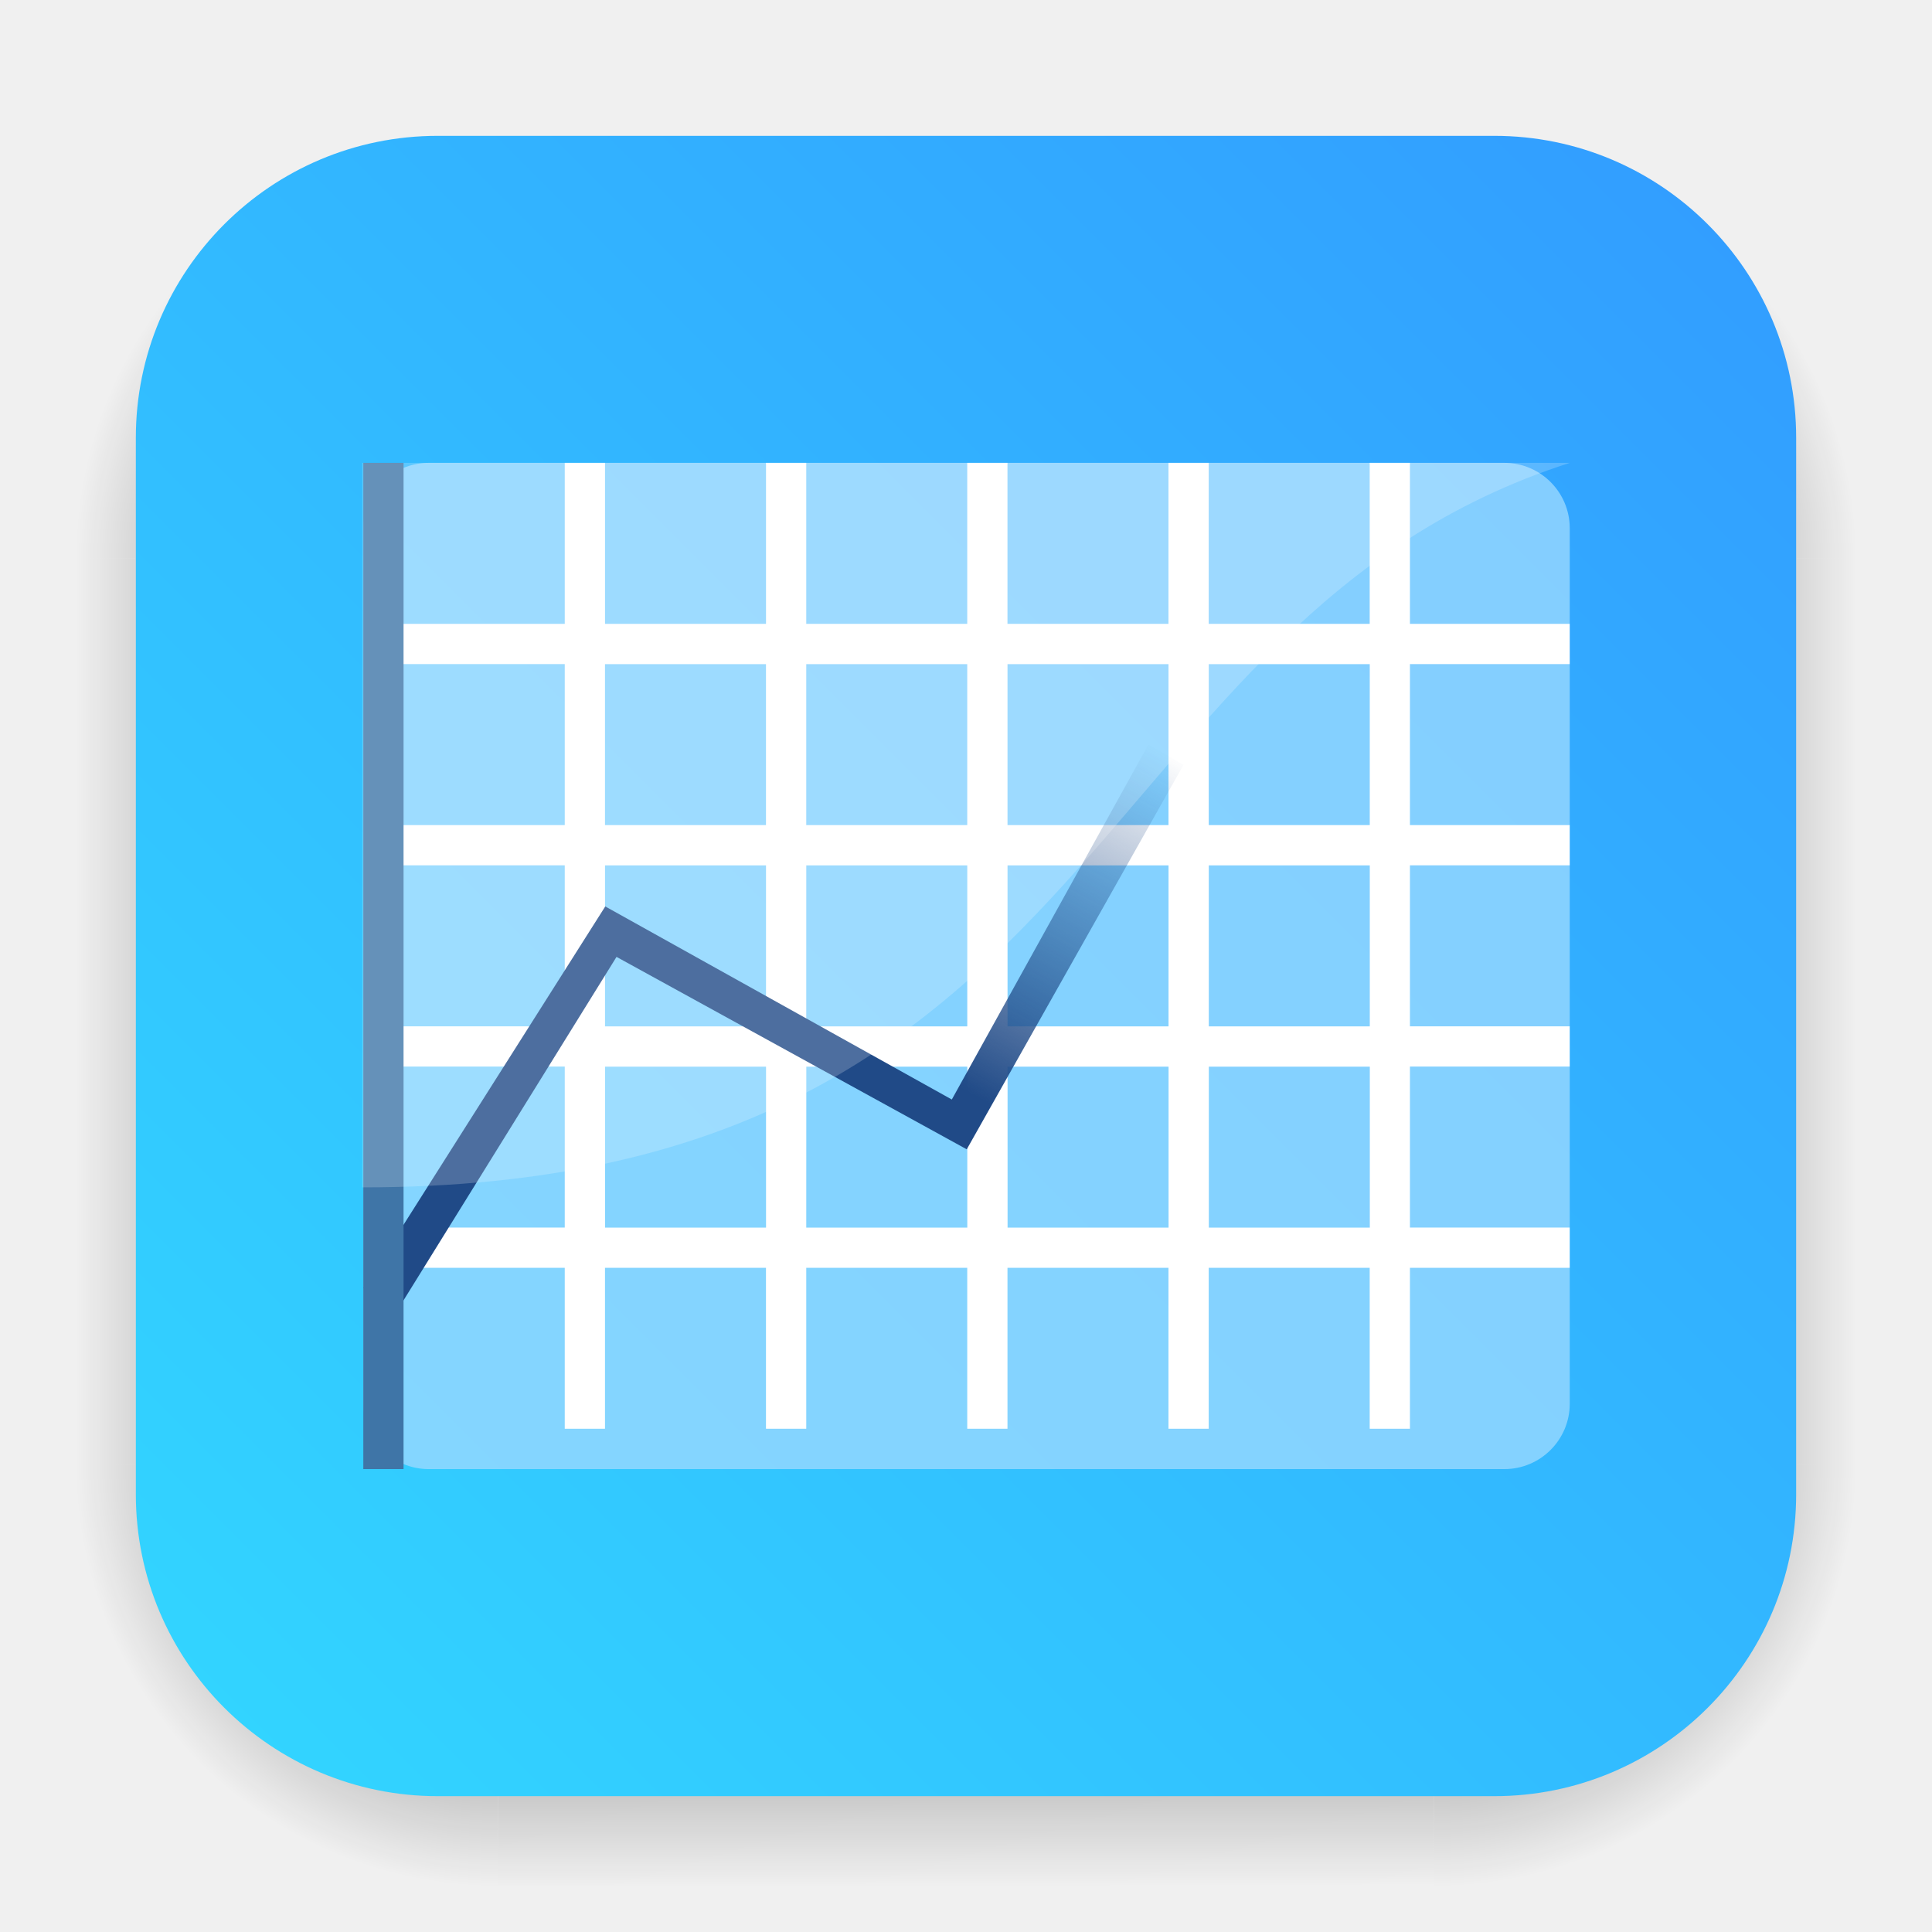
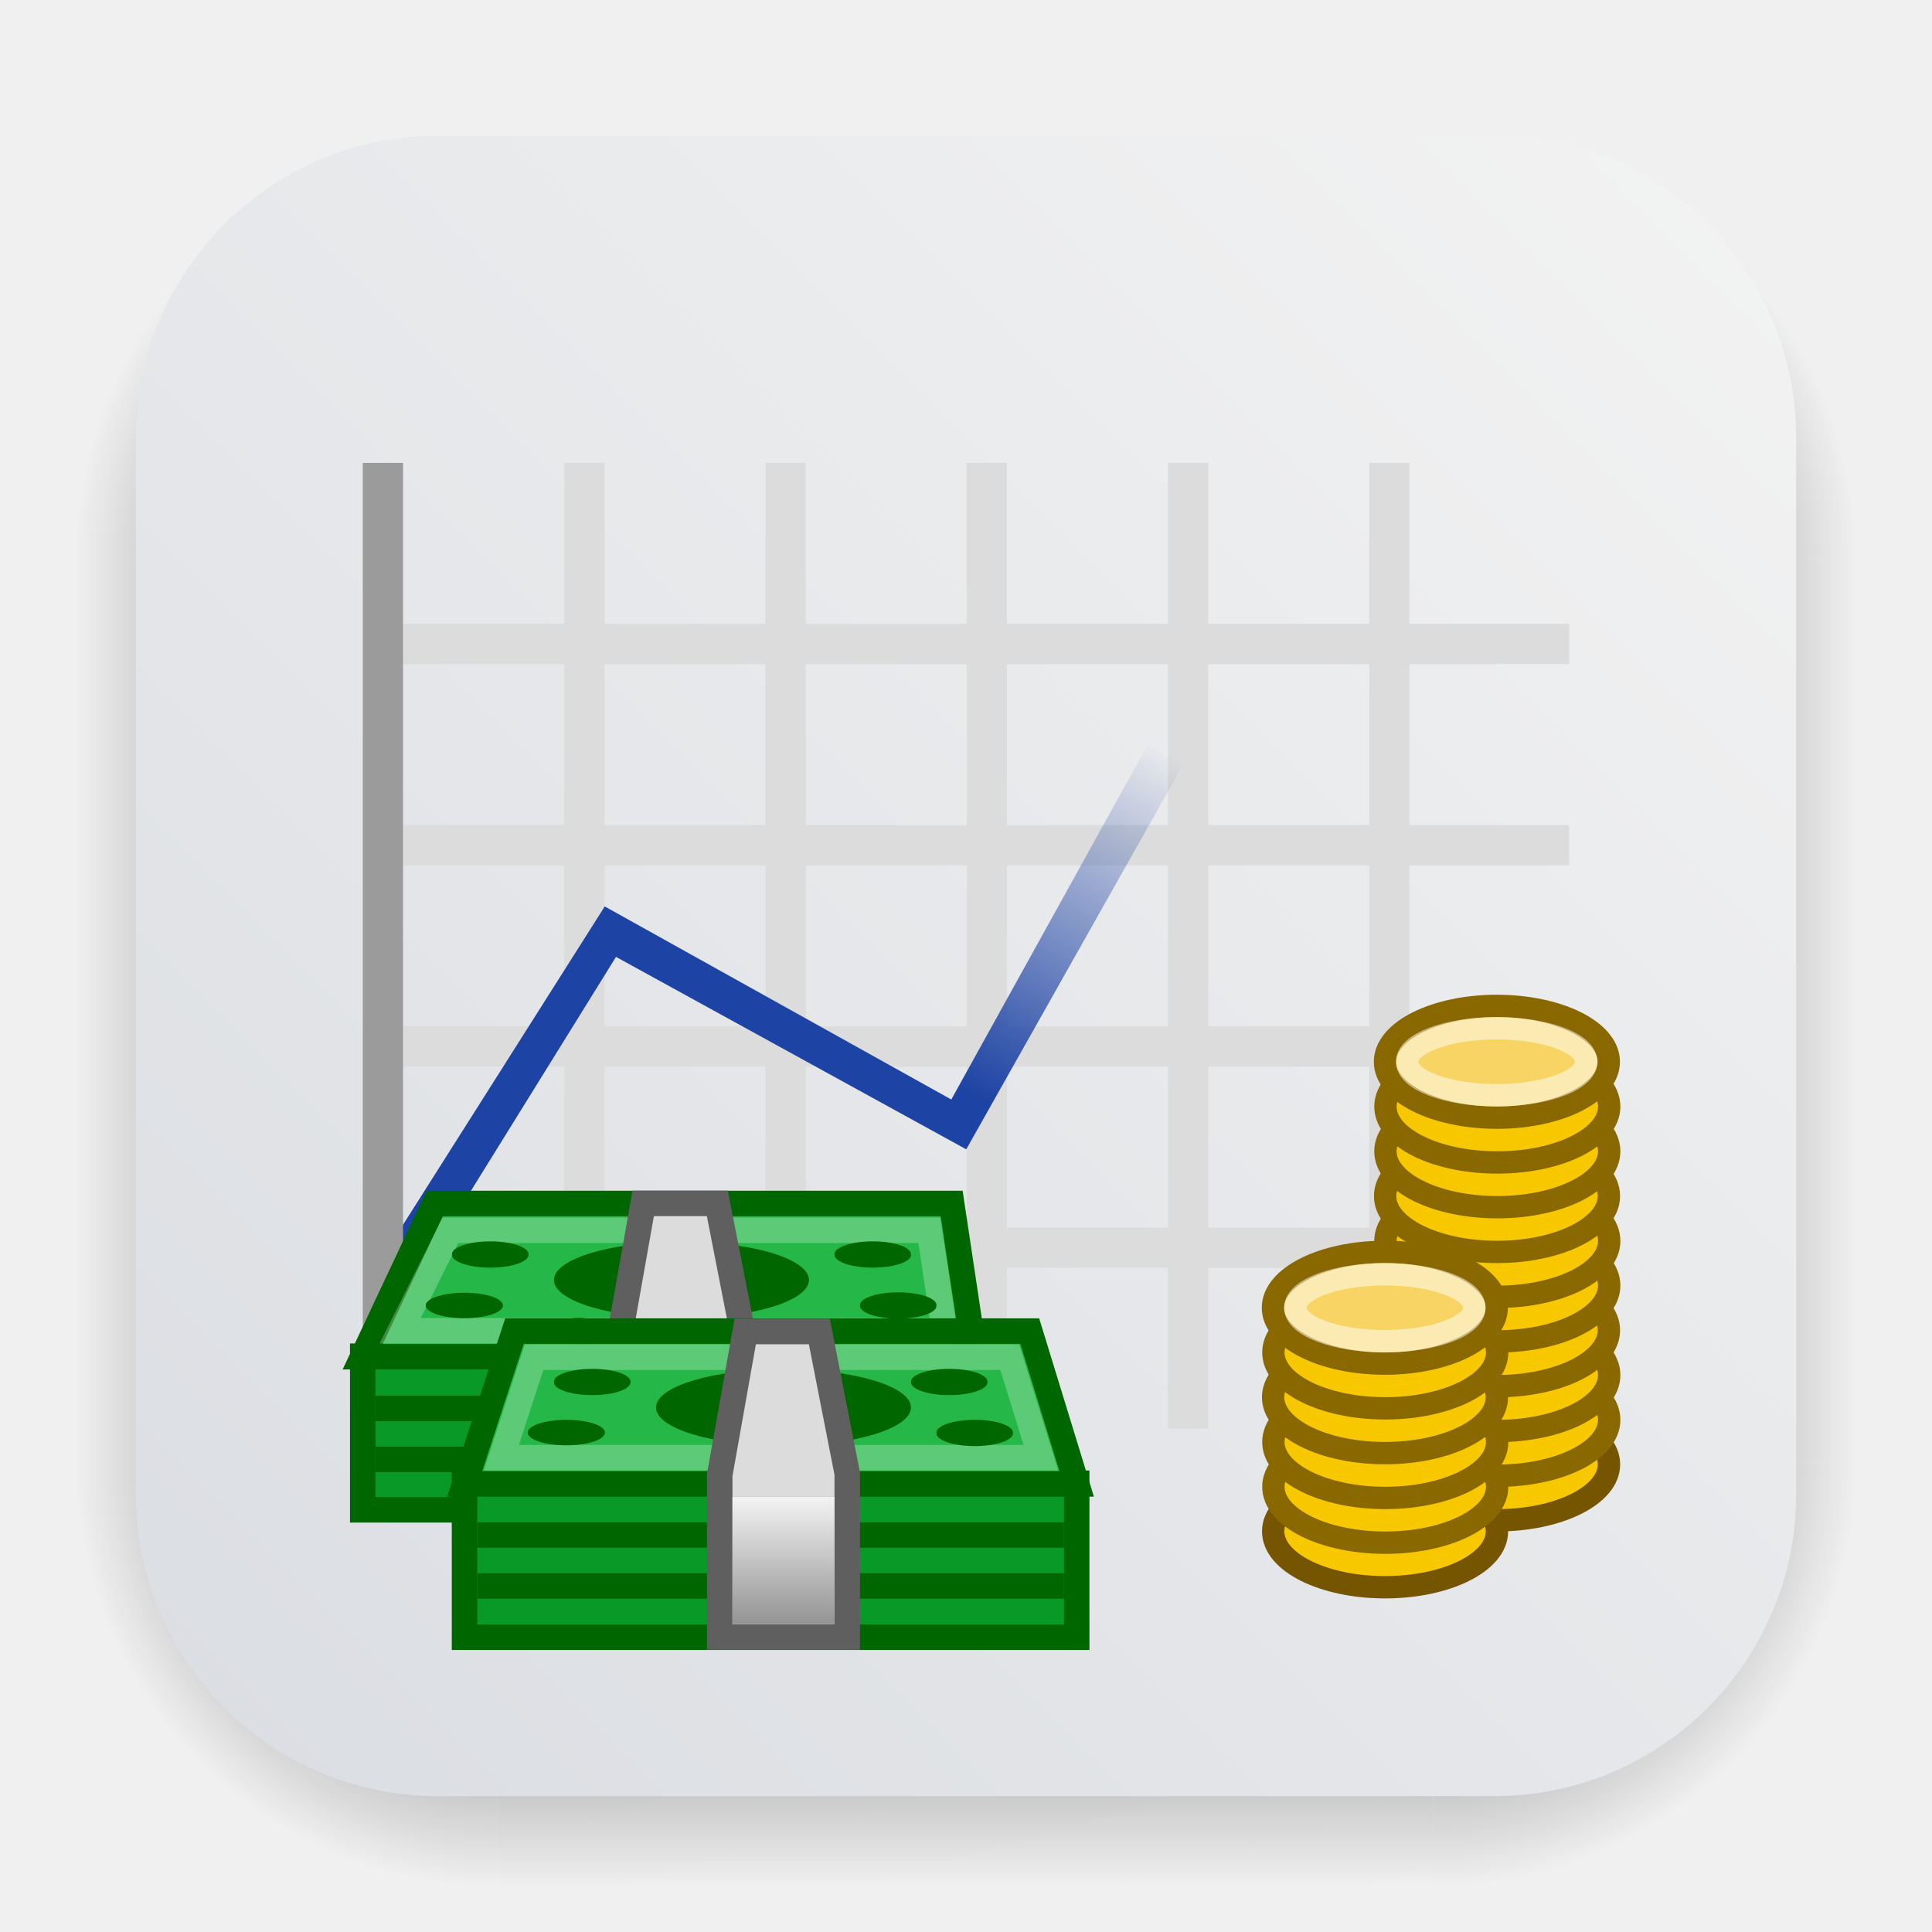
<svg xmlns="http://www.w3.org/2000/svg" xmlns:xlink="http://www.w3.org/1999/xlink" width="64" height="64" version="1.1" id="svg13793">
  <defs id="defs13661">
    <linearGradient id="linearGradient862-3" x1="7.937" x2="7.937" y1="15.081" y2="1.852" gradientTransform="matrix(3.7796,0,0,3.7796,115.7484,0)" gradientUnits="userSpaceOnUse">
-       <stop stop-color="#f1efeb" offset="0" id="stop13631" />
-       <stop stop-color="#fdfcfc" offset="1" id="stop13633" />
+       <stop stop-color="#f7f2ee" offset="0" id="stop13631" />
+       <stop stop-color="#f3f3f3" offset="1" id="stop13633" />
    </linearGradient>
    <radialGradient id="radialGradient2596" cx="17.984" cy="40.604" r="21.031" gradientTransform="matrix(1.2711,0,0,0.45018,124.0271,27.74)" gradientUnits="userSpaceOnUse">
-       <stop stop-color="#555753" offset="0" id="stop13636" />
-       <stop stop-color="#555753" stop-opacity="0" offset="1" id="stop13638" />
+       <stop stop-color="#5f5f5f" offset="0" id="stop13636" />
+       <stop stop-color="#5f5f5f" stop-opacity="0" offset="1" id="stop13638" />
    </radialGradient>
    <radialGradient id="radialGradient2655" cx="24.013" cy="31.644" r="14.987" gradientTransform="matrix(3.3235,0,0,2.7721,67.95239,-41.867)" gradientUnits="userSpaceOnUse">
-       <stop stop-color="#d3d7cf" offset="0" id="stop13641" />
-       <stop stop-color="#d3d7cf" stop-opacity="0" offset="1" id="stop13643" />
+       <stop stop-color="#dcdcdc" offset="0" id="stop13641" />
+       <stop stop-color="#dcdcdc" stop-opacity="0" offset="1" id="stop13643" />
    </radialGradient>
    <radialGradient id="radialGradient2629" cx="24.5" cy="18.593" r="14.5" gradientTransform="matrix(2.9403,0,0,2.4333,76.21139,-16.367)" gradientUnits="userSpaceOnUse">
-       <stop stop-color="#babdb6" offset="0" id="stop13646" />
-       <stop stop-color="#babdb6" stop-opacity="0" offset="1" id="stop13648" />
+       <stop stop-color="#c6c6c6" offset="0" id="stop13646" />
+       <stop stop-color="#c6c6c6" stop-opacity="0" offset="1" id="stop13648" />
    </radialGradient>
    <linearGradient id="linearGradient2639" x1="24.613" x2="29.182" y1="20.16" y2="12.246" gradientTransform="translate(123.7484,7.9992)" gradientUnits="userSpaceOnUse">
-       <stop stop-color="#204a87" offset="0" id="stop13651" />
-       <stop stop-color="#204a87" stop-opacity="0" offset="1" id="stop13653" />
+       <stop stop-color="#1d43a4" offset="0" id="stop13651" style="stop-color:#1d43a4;stop-opacity:1;" />
+       <stop stop-color="#1d43a4" stop-opacity="0" offset="1" id="stop13653" style="stop-color:#1d43a4;stop-opacity:0;" />
    </linearGradient>
    <linearGradient id="linearGradient2713" x1="18" x2="18" y1="39" y2="45.78" gradientTransform="matrix(1,0,0,0.83333,123.7484,14.499)" gradientUnits="userSpaceOnUse">
-       <stop stop-color="#eeeeec" offset="0" id="stop13656" />
-       <stop stop-color="#eeeeec" stop-opacity="0" offset="1" id="stop13658" />
+       <stop stop-color="#f3f3f3" offset="0" id="stop13656" />
+       <stop stop-color="#f3f3f3" stop-opacity="0" offset="1" id="stop13658" />
    </linearGradient>
    <filter id="filter1057" x="-0.027" y="-0.027" width="1.054" height="1.054" color-interpolation-filters="sRGB">
      <feGaussianBlur stdDeviation="0.619" id="feGaussianBlur13921" />
    </filter>
    <linearGradient id="linearGradient1053" x1="-127" x2="-72" y1="60" y2="5" gradientTransform="matrix(1.000007,0,0,1.000007,131.4997,-0.5102094)" gradientUnits="userSpaceOnUse">
-       <stop stop-color="#32d7ff" offset="0" id="stop13924" />
-       <stop stop-color="#329bff" offset="1" id="stop13926" />
+       <stop stop-color="#55d6f7" offset="0" id="stop13924" style="stop-color:#dadde2;stop-opacity:1;" />
+       <stop stop-color="#408eff" offset="1" id="stop13926" style="stop-color:#f3f3f3;stop-opacity:1;" />
    </linearGradient>
    <linearGradient id="linearGradient1050" x1="31.803" x2="31.803" y1="8.024" y2="8.241" gradientTransform="matrix(0.82927,0,0,0.8636,-17.745,1.0542)" gradientUnits="userSpaceOnUse" xlink:href="#linearGradient64681" />
    <linearGradient id="linearGradient64681">
-       <stop stop-color="#99c2e6" offset="0" id="stop13916" />
-       <stop stop-color="#6493bd" offset="1" id="stop13918" />
+       <stop stop-color="#82cdff" offset="0" id="stop13916" />
+       <stop stop-color="#008fde" offset="1" id="stop13918" />
    </linearGradient>
    <linearGradient id="linearGradient1052" x1="31.803" x2="31.803" y1="8.024" y2="8.241" gradientTransform="matrix(0.8636,0,0,0.8636,-18.831,0.94954)" gradientUnits="userSpaceOnUse" xlink:href="#linearGradient64681" />
    <linearGradient xlink:href="#linearGradient2639" id="linearGradient14494" gradientUnits="userSpaceOnUse" gradientTransform="matrix(1.333333,0,0,1.333333,3.71777e-7,8.666935)" x1="24.5" y1="20.876" x2="29.182" y2="12.246" />
    <radialGradient id="gradient_ds_br" cx="0" cy="0" r="1" gradientUnits="userSpaceOnUse" gradientTransform="matrix(13.9984,0.00477622,-0.00477841,14.0048,47.5016,48.4952)">
      <stop offset="0.65" id="stop1" />
      <stop offset="1" stop-opacity="0" id="stop2" />
    </radialGradient>
    <linearGradient id="gradient_ds_b" x1="30.449" y1="48.5" x2="30.492" y2="62.5" gradientUnits="userSpaceOnUse">
      <stop offset="0.654" id="stop3" />
      <stop offset="1" stop-opacity="0" id="stop4" />
    </linearGradient>
    <radialGradient id="gradient_ds_bl" cx="0" cy="0" r="1" gradientUnits="userSpaceOnUse" gradientTransform="matrix(0,14,-14,0,16.5,48.5)">
      <stop offset="0.65" id="stop5" />
      <stop offset="1" stop-opacity="0" id="stop6" />
    </radialGradient>
    <linearGradient id="gradient_ds_r" x1="47.5" y1="33.5" x2="61.5" y2="33.501" gradientUnits="userSpaceOnUse">
      <stop offset="0.649" id="stop7" />
      <stop offset="1" stop-opacity="0" id="stop8" />
    </linearGradient>
    <linearGradient id="gradient_ds_l" x1="16.5" y1="33.895" x2="2.5" y2="33.895" gradientUnits="userSpaceOnUse">
      <stop offset="0.649" id="stop9" />
      <stop offset="1" stop-opacity="0" id="stop10" />
    </linearGradient>
    <radialGradient id="gradient_ds_tr" cx="0" cy="0" r="1" gradientTransform="matrix(0.00843236,-14,14.0084,0.0189842,47.4916,18.5)" gradientUnits="userSpaceOnUse">
      <stop offset="0.65" id="stop11" />
      <stop offset="1" stop-opacity="0" id="stop12" />
    </radialGradient>
    <linearGradient id="gradient_ds_t" x1="29.98" y1="18.5" x2="29.916" y2="4.5" gradientUnits="userSpaceOnUse">
      <stop offset="0.649" id="stop13" />
      <stop offset="1" stop-opacity="0" id="stop14" />
    </linearGradient>
    <radialGradient id="gradient_ds_tl" cx="0" cy="0" r="1" gradientTransform="matrix(-0.00843236,-14,-14.0084,0.0189842,16.5084,18.5)" gradientUnits="userSpaceOnUse">
      <stop offset="0.65" id="stop15" />
      <stop offset="1" stop-opacity="0" id="stop16" />
    </radialGradient>
+     <linearGradient x1="18" y1="39" x2="18" y2="45.78" id="linearGradient2713-3" xlink:href="#linearGradient2707" gradientUnits="userSpaceOnUse" gradientTransform="matrix(1,0,0,0.833333,12.54648,20.98985)" />
+     <linearGradient id="linearGradient2707">
+       <stop id="stop2709" style="stop-color:#f3f3f3;stop-opacity:1" offset="0" />
+       <stop id="stop2711" style="stop-color:#f3f3f3;stop-opacity:0" offset="1" />
+     </linearGradient>
+     <linearGradient x1="18" y1="39" x2="18" y2="45.78" id="linearGradient2713-7" xlink:href="#linearGradient2707" gradientUnits="userSpaceOnUse" gradientTransform="matrix(0.6703984,0,0,0.5586651,105.5224,-8.970489)" />
  </defs>
  <g id="ds" opacity="0.25">
    <path id="ds-br" d="m 47.5,48.5 h 14 v 14 h -14 z" fill="url(#gradient_ds_br)" style="fill:url(#gradient_ds_br)" />
    <path id="ds-b" d="m 16.5,48.5 h 31 v 14 h -31 z" fill="url(#gradient_ds_b)" style="fill:url(#gradient_ds_b)" />
    <path id="ds-bl" d="m 2.5,48.5 h 14 v 14 h -14 z" fill="url(#gradient_ds_bl)" style="fill:url(#gradient_ds_bl)" />
    <path id="ds-r" d="m 47.5,18.5 h 14 v 30 h -14 z" fill="url(#gradient_ds_r)" style="fill:url(#gradient_ds_r)" />
    <path id="ds-l" d="m 2.5,18.5 h 14 v 30 h -14 z" fill="url(#gradient_ds_l)" style="fill:url(#gradient_ds_l)" />
    <path id="ds-tr" d="m 47.5,4.5 h 14 v 14 h -14 z" fill="url(#gradient_ds_tr)" style="fill:url(#gradient_ds_tr)" />
    <path id="ds-t" d="m 16.5,4.5 h 31 v 14 h -31 z" fill="url(#gradient_ds_t)" style="fill:url(#gradient_ds_t)" />
    <path id="ds-tl" d="m 16.5,4.5 h -14 v 14 h 14 z" fill="url(#gradient_ds_tl)" style="fill:url(#gradient_ds_tl)" />
  </g>
  <rect x="4.5" y="4.5" width="55" height="55" fill="url(#linearGradient1053)" stroke-width="2.744" id="bg" style="fill:url(#linearGradient1053);stroke-linecap:round" rx="10" />
  <g id="art">
-     <rect x="12.035" y="15.333" width="39.965" height="33.333" rx="2.167" ry="2.167" id="rect14484" style="fill:#99d8ff;fill-opacity:0.8" />
-     <path d="m 18.708,15.333 v 5.333 h -5.375 v 1.333 H 18.708 v 5.333 h -5.375 v 1.333 H 18.708 v 5.333 h -5.375 v 1.333 H 18.708 v 5.333 h -5.375 v 1.333 H 18.708 v 5.333 h 1.333 v -5.333 h 5.333 v 5.333 H 26.708 v -5.333 h 5.333 v 5.333 h 1.333 v -5.333 h 5.333 v 5.333 h 1.333 v -5.333 h 5.333 v 5.333 h 1.333 v -5.333 h 5.292 v -1.333 h -5.292 v -5.333 h 5.292 v -1.333 h -5.292 v -5.333 h 5.292 v -1.333 h -5.292 v -5.333 h 5.292 v -1.333 h -5.292 v -5.333 h -1.333 v 5.333 h -5.333 v -5.333 h -1.333 v 5.333 h -5.333 v -5.333 h -1.333 v 5.333 H 26.708 v -5.333 h -1.333 v 5.333 h -5.333 v -5.333 z m 1.333,6.667 h 5.333 v 5.333 h -5.333 z m 6.667,0 h 5.333 v 5.333 H 26.708 Z m 6.667,0 h 5.333 v 5.333 h -5.333 z m 6.667,0 h 5.333 v 5.333 h -5.333 z m -20,6.667 h 5.333 v 5.333 h -5.333 z m 6.667,0 h 5.333 v 5.333 H 26.708 Z m 6.667,0 h 5.333 v 5.333 h -5.333 z m 6.667,0 h 5.333 v 5.333 h -5.333 z m -20,6.667 h 5.333 v 5.333 h -5.333 z m 6.667,0 h 5.333 v 5.333 H 26.708 Z m 6.667,0 h 5.333 v 5.333 h -5.333 z m 6.667,0 h 5.333 v 5.333 h -5.333 z" id="path14486" style="fill:#ffffff;fill-opacity:1" />
-     <path d="m 38.041,24.667 -6.511,11.756 -11.48,-6.396 -8.01,12.64 1.167,0.667 7.216,-11.636 11.602,6.375 7.182,-12.739 z" fill="url(#linearGradient2639)" fill-rule="evenodd" id="path14488" style="fill:url(#linearGradient14494);stroke-width:1.333" />
-     <rect x="12.035" y="15.333" width="1.333" height="33.333" fill-rule="evenodd" style="fill:#3f75a7;fill-opacity:1" id="rect17750" />
-     <path d="M 12,15.333 H 52 C 35.785,20.547 36.883,39.333 12,39.333 Z" fill="#ffffff" fill-rule="evenodd" opacity="0.2" id="path14492" style="stroke-width:1.333" />
+     <g id="g3" transform="translate(-0.01719426)" style="display:inline">
+       <path d="m 18.708,15.333 v 5.333 h -5.375 v 1.333 H 18.708 v 5.333 h -5.375 v 1.333 H 18.708 v 5.333 h -5.375 v 1.333 H 18.708 v 5.333 h -5.375 v 1.333 H 18.708 v 5.333 h 1.333 v -5.333 h 5.333 v 5.333 H 26.708 v -5.333 h 5.333 v 5.333 h 1.333 v -5.333 h 5.333 v 5.333 h 1.333 v -5.333 h 5.333 v 5.333 h 1.333 v -5.333 h 5.292 v -1.333 h -5.292 v -5.333 h 5.292 v -1.333 h -5.292 v -5.333 h 5.292 v -1.333 h -5.292 v -5.333 h 5.292 v -1.333 h -5.292 v -5.333 h -1.333 v 5.333 h -5.333 v -5.333 h -1.333 v 5.333 h -5.333 v -5.333 h -1.333 v 5.333 H 26.708 v -5.333 h -1.333 v 5.333 h -5.333 v -5.333 z m 1.333,6.667 h 5.333 v 5.333 h -5.333 z m 6.667,0 h 5.333 v 5.333 H 26.708 Z m 6.667,0 h 5.333 v 5.333 h -5.333 z m 6.667,0 h 5.333 v 5.333 h -5.333 z m -20,6.667 h 5.333 v 5.333 h -5.333 z m 6.667,0 h 5.333 v 5.333 H 26.708 Z m 6.667,0 h 5.333 v 5.333 h -5.333 z m 6.667,0 h 5.333 v 5.333 h -5.333 z m -20,6.667 h 5.333 v 5.333 h -5.333 z m 6.667,0 h 5.333 v 5.333 H 26.708 Z m 6.667,0 h 5.333 v 5.333 h -5.333 z m 6.667,0 h 5.333 v 5.333 h -5.333 z" id="path14486" style="fill:#dcdcdc;fill-opacity:1" />
+       <path d="m 38.041,24.667 -6.511,11.756 -11.48,-6.396 -8.01,12.64 1.167,0.667 7.216,-11.636 11.602,6.375 7.182,-12.739 z" fill="url(#linearGradient2639)" fill-rule="evenodd" id="path14488" style="fill:url(#linearGradient14494);stroke-width:1.333" />
+       <rect x="12.035" y="15.333" width="1.333" height="33.333" fill-rule="evenodd" style="fill:#9b9b9b;fill-opacity:1" id="rect17750" />
+     </g>
+     <g id="g1" transform="matrix(1.259973,0,0,1.259973,-122.2063,33.43109)" style="display:inline">
+       <path d="m 106.528,9.123 h 16.09 v 4.039 h -16.09 z" id="path2321-6" style="fill:#089927;fill-opacity:1;fill-rule:evenodd;stroke:#006700;stroke-width:0.67;stroke-miterlimit:4;stroke-opacity:1" />
+       <path d="m 108.422,5.108 h 13.59 l 0.605,4.029 h -16.09 z" id="path2323-0" style="fill:#25b848;fill-opacity:1;fill-rule:evenodd;stroke:#006700;stroke-width:0.67;stroke-miterlimit:4;stroke-opacity:1" />
+       <rect width="15.419" height="0.67" x="106.863" y="11.501" id="rect2325-6" style="fill:#006700;fill-opacity:1;fill-rule:evenodd;stroke:none;stroke-width:0.67" />
+       <rect width="15.419" height="0.67" x="106.863" y="10.16" id="rect2327-2" style="fill:#006700;fill-opacity:1;fill-rule:evenodd;stroke:none;stroke-width:0.67" />
+       <path d="m 108.833,5.813 -1.32,2.64 h 14.309 l -0.398,-2.64 z" id="path2329-6" style="opacity:0.25;fill:none;stroke:#ffffff;stroke-width:0.67;stroke-miterlimit:4;stroke-opacity:1" />
+       <rect width="3.31" height="4.096" x="113.253" y="9.113" id="rect2341-1" style="fill:#f3f3f3;fill-opacity:1;fill-rule:evenodd;stroke:#5f5f5f;stroke-width:0.67;stroke-miterlimit:4;stroke-dasharray:none;stroke-opacity:1" />
+       <path d="m 118.26,7.119 a 3.352,1.006 0 1 1 -6.704,0 3.352,1.006 0 1 1 6.704,0 z" id="path2746-8" style="fill:#006700;fill-opacity:1;fill-rule:evenodd;stroke:none;stroke-width:0.363" />
+       <path d="m 113.902,5.105 -0.67,3.779 v 4.271 h 3.352 V 8.848 l -0.733,-3.743 z" id="path2715-7" style="fill:#dcdcdc;fill-opacity:1;fill-rule:evenodd;stroke:#5f5f5f;stroke-width:0.67;stroke-miterlimit:4;stroke-dasharray:none;stroke-opacity:1" />
+       <path d="m 109.204,12.463 h 16.095 v 4.049 h -16.095 z" id="rect2271-9" style="fill:#089927;fill-opacity:1;fill-rule:evenodd;stroke:#006700;stroke-width:0.67;stroke-miterlimit:4;stroke-opacity:1" />
+       <path d="m 110.517,8.463 h 13.548 l 1.233,4.018 h -16.089 z" id="path3816-2" style="fill:#25b848;fill-opacity:1;fill-rule:evenodd;stroke:#006700;stroke-width:0.67;stroke-miterlimit:4;stroke-opacity:1" />
+       <rect width="15.419" height="0.67" x="109.545" y="14.829" id="rect2441-3" style="fill:#006700;fill-opacity:1;fill-rule:evenodd;stroke:none;stroke-width:0.67" />
+       <rect width="15.419" height="0.67" x="109.545" y="13.488" id="rect2443-5" style="fill:#006700;fill-opacity:1;fill-rule:evenodd;stroke:none;stroke-width:0.67" />
+       <path d="m 111.032,9.151 -0.859,2.64 h 14.183 L 123.539,9.151 Z" id="path2269-7" style="opacity:0.25;fill:none;stroke:#ffffff;stroke-width:0.67;stroke-miterlimit:4;stroke-opacity:1" />
+       <path d="m 112.876,8.449 a 0.67,0.335 0 1 1 -1.341,0 0.67,0.335 0 1 1 1.341,0 z" id="path2267-1" style="fill:#006700;fill-opacity:1;fill-rule:evenodd;stroke:none;stroke-width:0.094" />
+       <path d="m 122.932,8.449 a 0.67,0.335 0 1 1 -1.341,0 0.67,0.335 0 1 1 1.341,0 z" id="path3843-9" style="fill:#006700;fill-opacity:1;fill-rule:evenodd;stroke:none;stroke-width:0.094" />
+       <path d="m 120.942,10.471 a 3.352,1.006 0 1 1 -6.704,0 3.352,1.006 0 1 1 6.704,0 z" id="path3837-4" style="fill:#006700;fill-opacity:1;fill-rule:evenodd;stroke:none;stroke-width:0.363" />
+       <path d="m 112.897,11.131 a 1.016,0.335 0 1 1 -2.032,0 1.016,0.335 0 1 1 2.032,0 z" id="path3839-7" style="fill:#006700;fill-opacity:1;fill-rule:evenodd;stroke:none;stroke-width:0.115" />
+       <path d="m 123.623,11.141 a 1.006,0.335 0 1 1 -2.011,0 1.006,0.335 0 1 1 2.011,0 z" id="path3841-8" style="fill:#006700;fill-opacity:1;fill-rule:evenodd;stroke:none;stroke-width:0.115" />
+       <path d="m 116.584,8.474 -0.67,3.771 v 4.262 h 3.352 v -4.298 l -0.733,-3.735 z" id="rect1372-4" style="fill:#dcdcdc;fill-opacity:1;fill-rule:evenodd;stroke:#5f5f5f;stroke-width:0.67;stroke-miterlimit:4;stroke-dasharray:none;stroke-opacity:1" />
+       <rect width="2.682" height="3.352" x="116.249" y="12.817" id="rect2721-5" style="fill:#878787;fill-opacity:1;fill-rule:evenodd;stroke:none;stroke-width:0.67" />
+       <rect width="2.682" height="3.352" x="116.249" y="12.817" id="rect2673-0" style="fill:url(#linearGradient2713-7);fill-opacity:1;fill-rule:evenodd;stroke:none;stroke-width:0.67" />
+       <path d="m 122.953,9.801 a 1.006,0.335 0 1 1 -2.011,0 1.006,0.335 0 1 1 2.011,0 z" id="path2691-3" style="fill:#006700;fill-opacity:1;fill-rule:evenodd;stroke:none;stroke-width:0.115" />
+       <path d="m 113.567,9.801 a 1.006,0.335 0 1 1 -2.011,0 1.006,0.335 0 1 1 2.011,0 z" id="path2693-6" style="fill:#006700;fill-opacity:1;fill-rule:evenodd;stroke:none;stroke-width:0.115" />
+       <path d="m 110.215,7.789 a 1.016,0.335 0 1 1 -2.032,0 1.016,0.335 0 1 1 2.032,0 z" id="path2748-1" style="fill:#006700;fill-opacity:1;fill-rule:evenodd;stroke:none;stroke-width:0.115" />
+       <path d="m 121.612,7.789 a 1.006,0.335 0 1 1 -2.011,0 1.006,0.335 0 1 1 2.011,0 z" id="path2750-0" style="fill:#006700;fill-opacity:1;fill-rule:evenodd;stroke:none;stroke-width:0.115" />
+       <path d="m 120.942,6.449 a 1.006,0.335 0 1 1 -2.011,0 1.006,0.335 0 1 1 2.011,0 z" id="path2752-6" style="fill:#006700;fill-opacity:1;fill-rule:evenodd;stroke:none;stroke-width:0.115" />
+       <path d="m 110.886,6.449 a 1.006,0.335 0 1 1 -2.011,0 1.006,0.335 0 1 1 2.011,0 z" id="path2754-3" style="fill:#006700;fill-opacity:1;fill-rule:evenodd;stroke:none;stroke-width:0.115" />
+     </g>
+     <g id="g2" transform="matrix(1.105029,0,0,1.105029,-97.77495,35.08568)" style="display:inline">
+       <path d="m 136.715,12.149 a 3.354,1.675 0 1 1 -6.708,0 3.354,1.675 0 1 1 6.708,0 z" id="path2773-2" style="fill:#f7c800;fill-opacity:1;fill-rule:evenodd;stroke:#755500;stroke-width:0.67;stroke-miterlimit:4;stroke-dasharray:none;stroke-opacity:1" />
+       <path d="m 136.044,12.149 a 2.684,1.003 0 1 1 -5.368,0 2.684,1.003 0 1 1 5.368,0 z" id="path2775-9" style="opacity:0.6;fill:none;stroke:none;stroke-width:0.442" />
+       <path d="m 136.722,10.813 a 3.354,1.675 0 1 1 -6.708,0 3.354,1.675 0 1 1 6.708,0 z" id="path2777-1" style="fill:#f7c800;fill-opacity:1;fill-rule:evenodd;stroke:#8a6800;stroke-width:0.67;stroke-miterlimit:4;stroke-dasharray:none;stroke-opacity:1" />
+       <path d="m 136.05,10.813 a 2.684,1.003 0 1 1 -5.368,0 2.684,1.003 0 1 1 5.368,0 z" id="path2779-2" style="opacity:0.6;fill:none;stroke:none;stroke-width:0.442" />
+       <path d="m 136.722,9.472 a 3.354,1.675 0 1 1 -6.708,0 3.354,1.675 0 1 1 6.708,0 z" id="path2781-7" style="fill:#f7c800;fill-opacity:1;fill-rule:evenodd;stroke:#8a6800;stroke-width:0.67;stroke-miterlimit:4;stroke-dasharray:none;stroke-opacity:1" />
+       <path d="m 136.05,9.472 a 2.684,1.003 0 1 1 -5.368,0 2.684,1.003 0 1 1 5.368,0 z" id="path2783-0" style="opacity:0.6;fill:none;stroke:none;stroke-width:0.442" />
+       <path d="m 136.713,8.128 a 3.354,1.675 0 1 1 -6.708,0 3.354,1.675 0 1 1 6.708,0 z" id="path2785-9" style="fill:#f7c800;fill-opacity:1;fill-rule:evenodd;stroke:#8a6800;stroke-width:0.67;stroke-miterlimit:4;stroke-dasharray:none;stroke-opacity:1" />
+       <path d="m 136.05,8.127 a 2.684,1.003 0 1 1 -5.368,0 2.684,1.003 0 1 1 5.368,0 z" id="path2787-3" style="opacity:0.6;fill:none;stroke:none;stroke-width:0.442" />
+       <path d="m 133.357,14.156 a 3.354,1.675 0 1 1 -6.708,0 3.354,1.675 0 1 1 6.708,0 z" id="path2413-0" style="fill:#f7c800;fill-opacity:1;fill-rule:evenodd;stroke:#755500;stroke-width:0.67;stroke-miterlimit:4;stroke-dasharray:none;stroke-opacity:1" />
+       <path d="m 136.722,6.786 a 3.354,1.675 0 1 1 -6.708,0 3.354,1.675 0 1 1 6.708,0 z" id="path2789-2" style="fill:#f7c800;fill-opacity:1;fill-rule:evenodd;stroke:#8a6800;stroke-width:0.67;stroke-miterlimit:4;stroke-dasharray:none;stroke-opacity:1" />
+       <path d="m 132.685,14.156 a 2.684,1.003 0 1 1 -5.368,0 2.684,1.003 0 1 1 5.368,0 z" id="path2415-7" style="opacity:0.6;fill:none;stroke:none;stroke-width:0.442" />
+       <path d="m 133.363,12.82 a 3.354,1.675 0 1 1 -6.708,0 3.354,1.675 0 1 1 6.708,0 z" id="path2417-9" style="fill:#f7c800;fill-opacity:1;fill-rule:evenodd;stroke:#8a6800;stroke-width:0.67;stroke-miterlimit:4;stroke-dasharray:none;stroke-opacity:1" />
+       <path d="m 136.05,6.786 a 2.684,1.003 0 1 1 -5.368,0 2.684,1.003 0 1 1 5.368,0 z" id="path2791-2" style="opacity:0.6;fill:none;stroke:none;stroke-width:0.442" />
+       <path d="m 132.692,12.82 a 2.684,1.003 0 1 1 -5.368,0 2.684,1.003 0 1 1 5.368,0 z" id="path2419-2" style="opacity:0.6;fill:none;stroke:none;stroke-width:0.442" />
+       <path d="m 133.363,11.479 a 3.354,1.675 0 1 1 -6.708,0 3.354,1.675 0 1 1 6.708,0 z" id="path2421-8" style="fill:#f7c800;fill-opacity:1;fill-rule:evenodd;stroke:#8a6800;stroke-width:0.67;stroke-miterlimit:4;stroke-dasharray:none;stroke-opacity:1" />
+       <path d="m 136.722,5.449 a 3.354,1.675 0 1 1 -6.708,0 3.354,1.675 0 1 1 6.708,0 z" id="path2797-9" style="fill:#f7c800;fill-opacity:1;fill-rule:evenodd;stroke:#8a6800;stroke-width:0.67;stroke-miterlimit:4;stroke-dasharray:none;stroke-opacity:1" />
+       <path d="m 132.692,11.479 a 2.684,1.003 0 1 1 -5.368,0 2.684,1.003 0 1 1 5.368,0 z" id="path2423-3" style="opacity:0.6;fill:none;stroke:none;stroke-width:0.442" />
+       <path d="m 133.355,10.135 a 3.354,1.675 0 1 1 -6.708,0 3.354,1.675 0 1 1 6.708,0 z" id="path2425-6" style="fill:#f7c800;fill-opacity:1;fill-rule:evenodd;stroke:#8a6800;stroke-width:0.67;stroke-miterlimit:4;stroke-dasharray:none;stroke-opacity:1" />
+       <path d="m 132.692,10.134 a 2.684,1.003 0 1 1 -5.368,0 2.684,1.003 0 1 1 5.368,0 z" id="path2427-1" style="opacity:0.6;fill:none;stroke:none;stroke-width:0.442" />
+       <path d="m 136.713,4.104 a 3.354,1.675 0 1 1 -6.708,0 3.354,1.675 0 1 1 6.708,0 z" id="path2799-2" style="fill:#f7c800;fill-opacity:1;fill-rule:evenodd;stroke:#8a6800;stroke-width:0.67;stroke-miterlimit:4;stroke-dasharray:none;stroke-opacity:1" />
+       <path d="m 133.363,8.793 a 3.354,1.675 0 1 1 -6.708,0 3.354,1.675 0 1 1 6.708,0 z" id="path2429-9" style="fill:#f7c800;fill-opacity:1;fill-rule:evenodd;stroke:#8a6800;stroke-width:0.67;stroke-miterlimit:4;stroke-dasharray:none;stroke-opacity:1" />
+       <path d="m 132.692,8.793 a 2.684,1.003 0 1 1 -5.368,0 2.684,1.003 0 1 1 5.368,0 z" id="path2431-3" style="opacity:0.6;fill:none;stroke:none;stroke-width:0.442" />
+       <path d="m 136.722,2.763 a 3.354,1.675 0 1 1 -6.708,0 3.354,1.675 0 1 1 6.708,0 z" id="path2801-2" style="fill:#f7c800;fill-opacity:1;fill-rule:evenodd;stroke:#8a6800;stroke-width:0.67;stroke-miterlimit:4;stroke-dasharray:none;stroke-opacity:1" />
+       <path d="m 136.722,1.422 a 3.354,1.675 0 1 1 -6.708,0 3.354,1.675 0 1 1 6.708,0 z" id="path2809-0" style="fill:#f7c800;fill-opacity:1;fill-rule:evenodd;stroke:#8a6800;stroke-width:0.67;stroke-miterlimit:4;stroke-dasharray:none;stroke-opacity:1" />
+       <path d="m 136.709,0.079 a 3.354,1.675 0 1 1 -6.708,0 3.354,1.675 0 1 1 6.708,0 z" id="path2793-6" style="fill:#f7d463;fill-opacity:1;fill-rule:evenodd;stroke:#8a6800;stroke-width:0.67;stroke-miterlimit:4;stroke-dasharray:none;stroke-opacity:1" />
+       <path d="m 133.35,7.452 a 3.354,1.675 0 1 1 -6.708,0 3.354,1.675 0 1 1 6.708,0 z" id="path2761-1" style="display:inline;fill:#f7d463;fill-opacity:1;fill-rule:evenodd;stroke:#8a6800;stroke-width:0.67;stroke-miterlimit:4;stroke-dasharray:none;stroke-opacity:1" />
+       <path d="m 132.679,7.452 a 2.684,1.003 0 1 1 -5.368,0 2.684,1.003 0 1 1 5.368,0 z" id="path2763-5" style="display:inline;opacity:0.5;fill:none;stroke:#ffffff;stroke-width:0.67;stroke-miterlimit:4;stroke-dasharray:none;stroke-opacity:1" />
+       <path d="m 136.032,0.078 a 2.684,1.003 0 1 1 -5.368,0 2.684,1.003 0 1 1 5.368,0 z" id="path2795-5" style="display:inline;opacity:0.5;fill:none;stroke:#ffffff;stroke-width:0.67;stroke-miterlimit:4;stroke-dasharray:none;stroke-opacity:1" />
+     </g>
  </g>
</svg>
